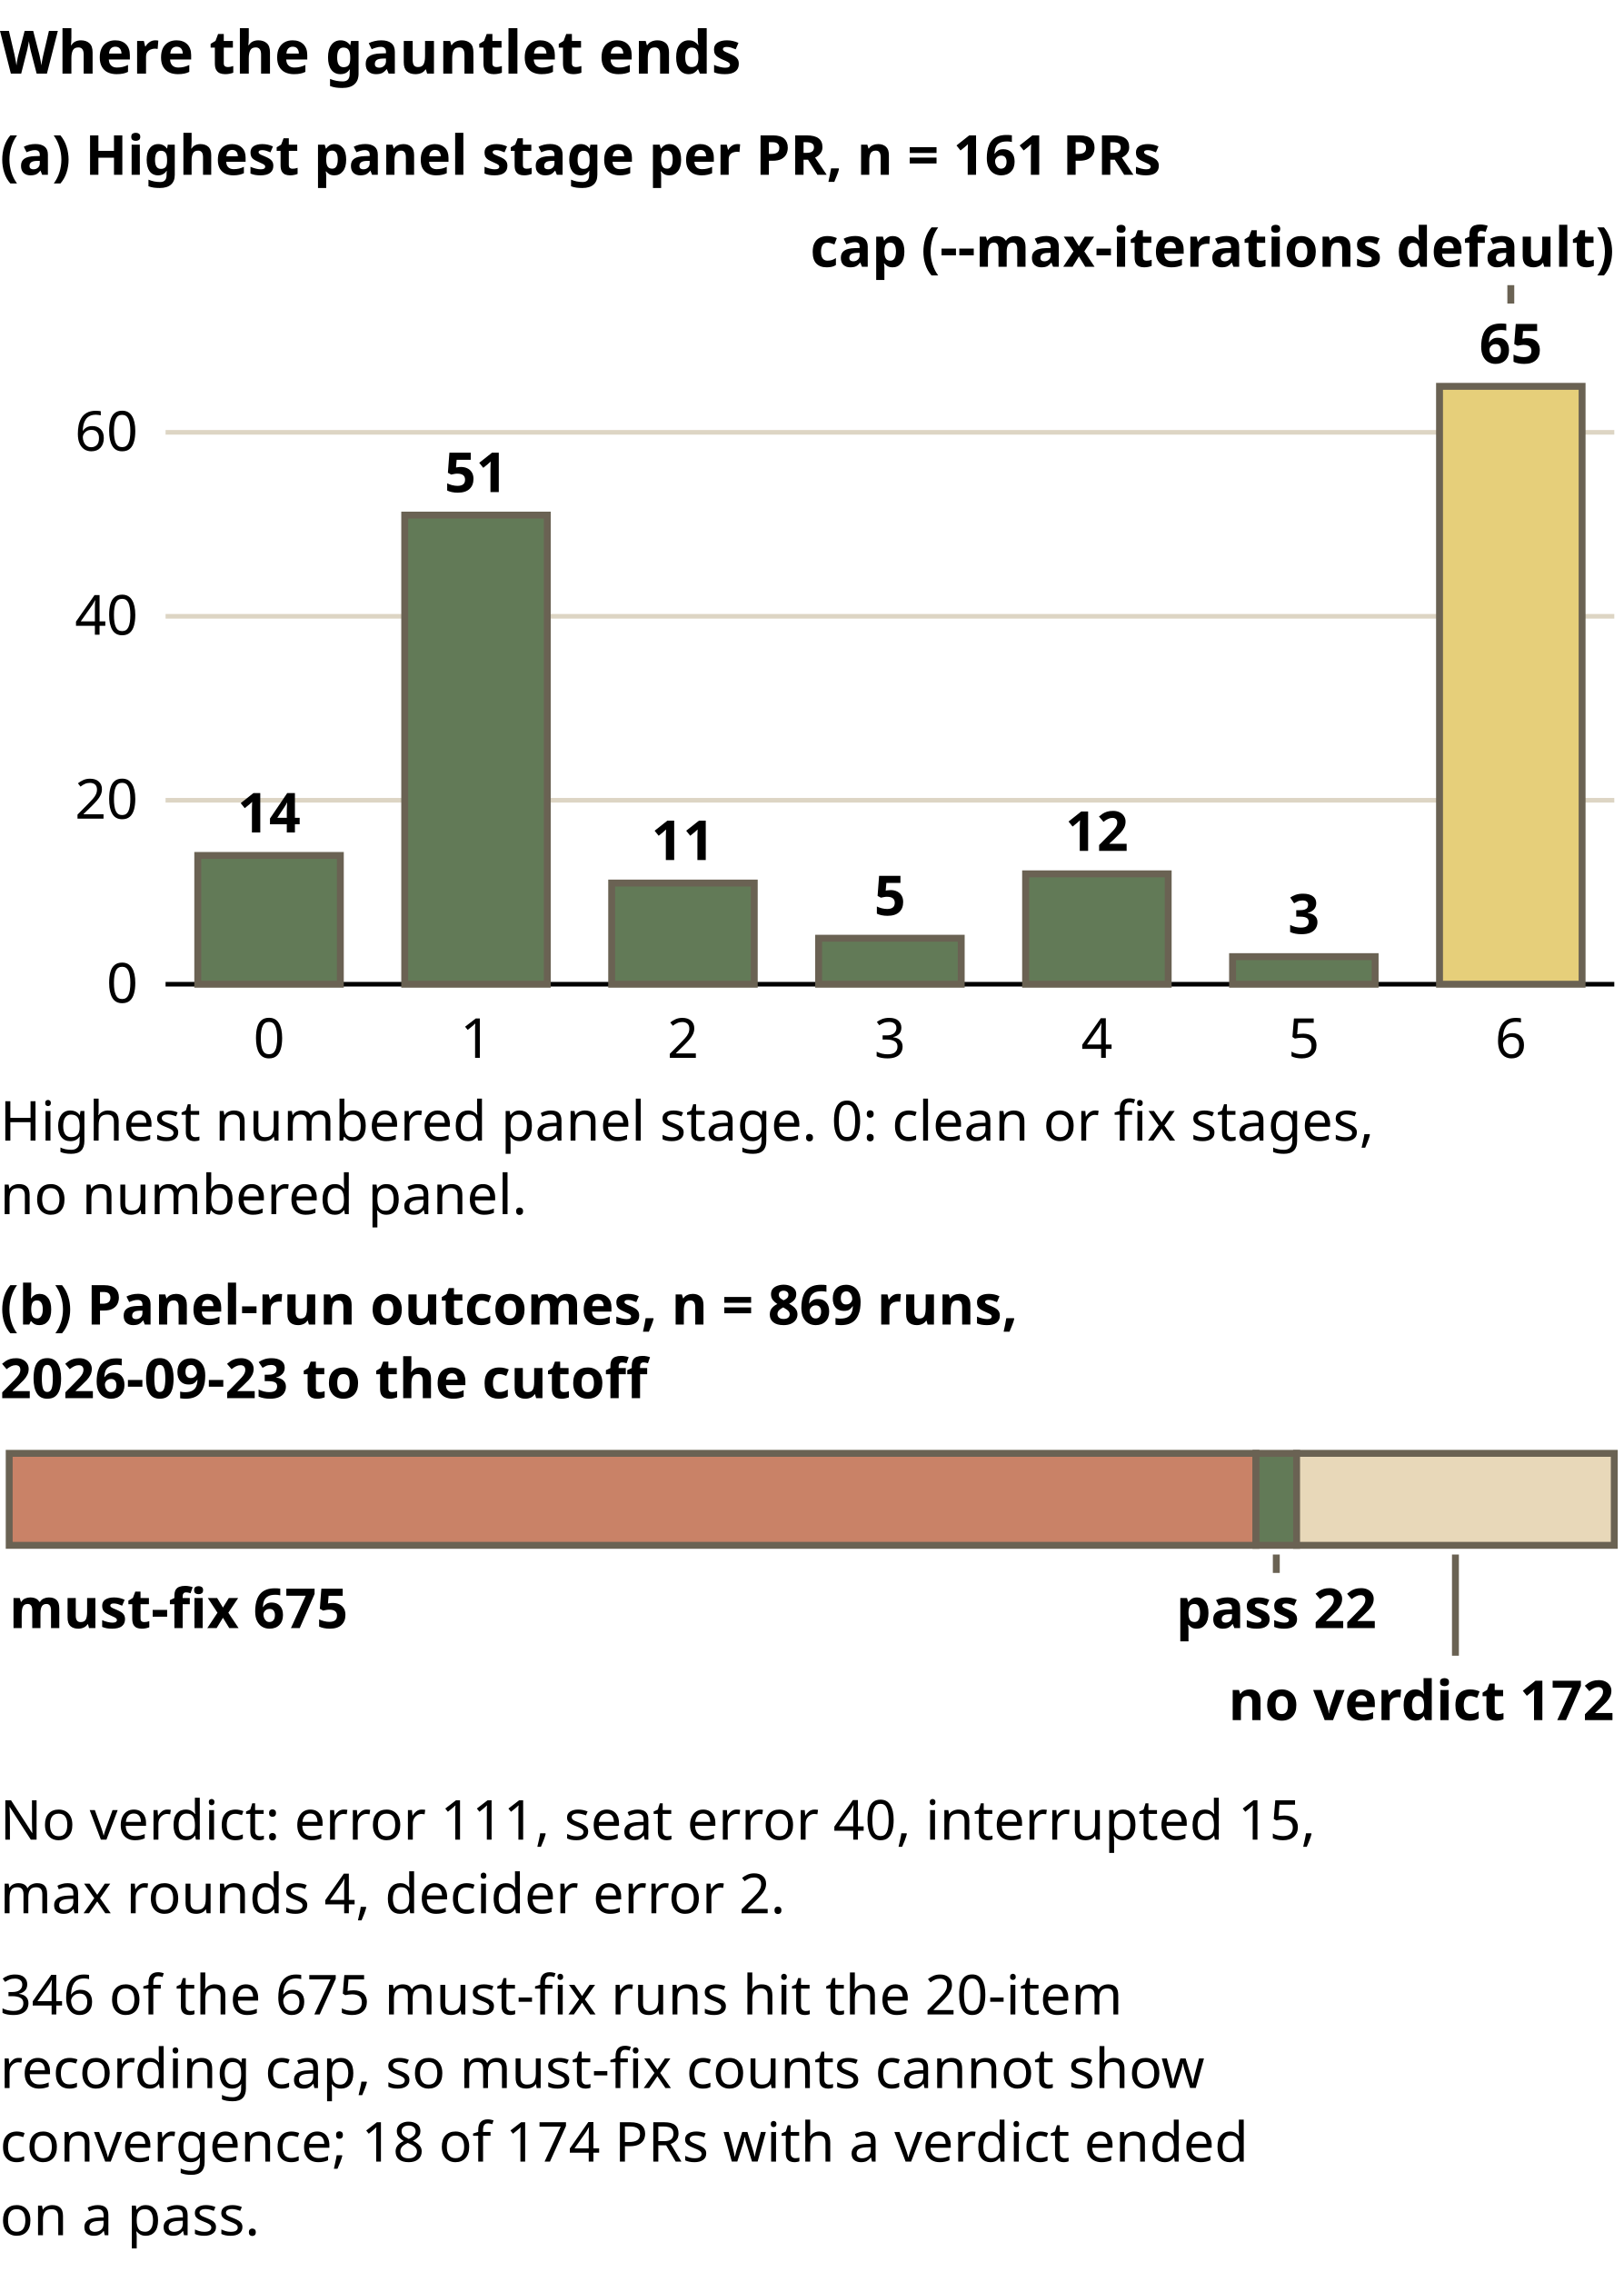
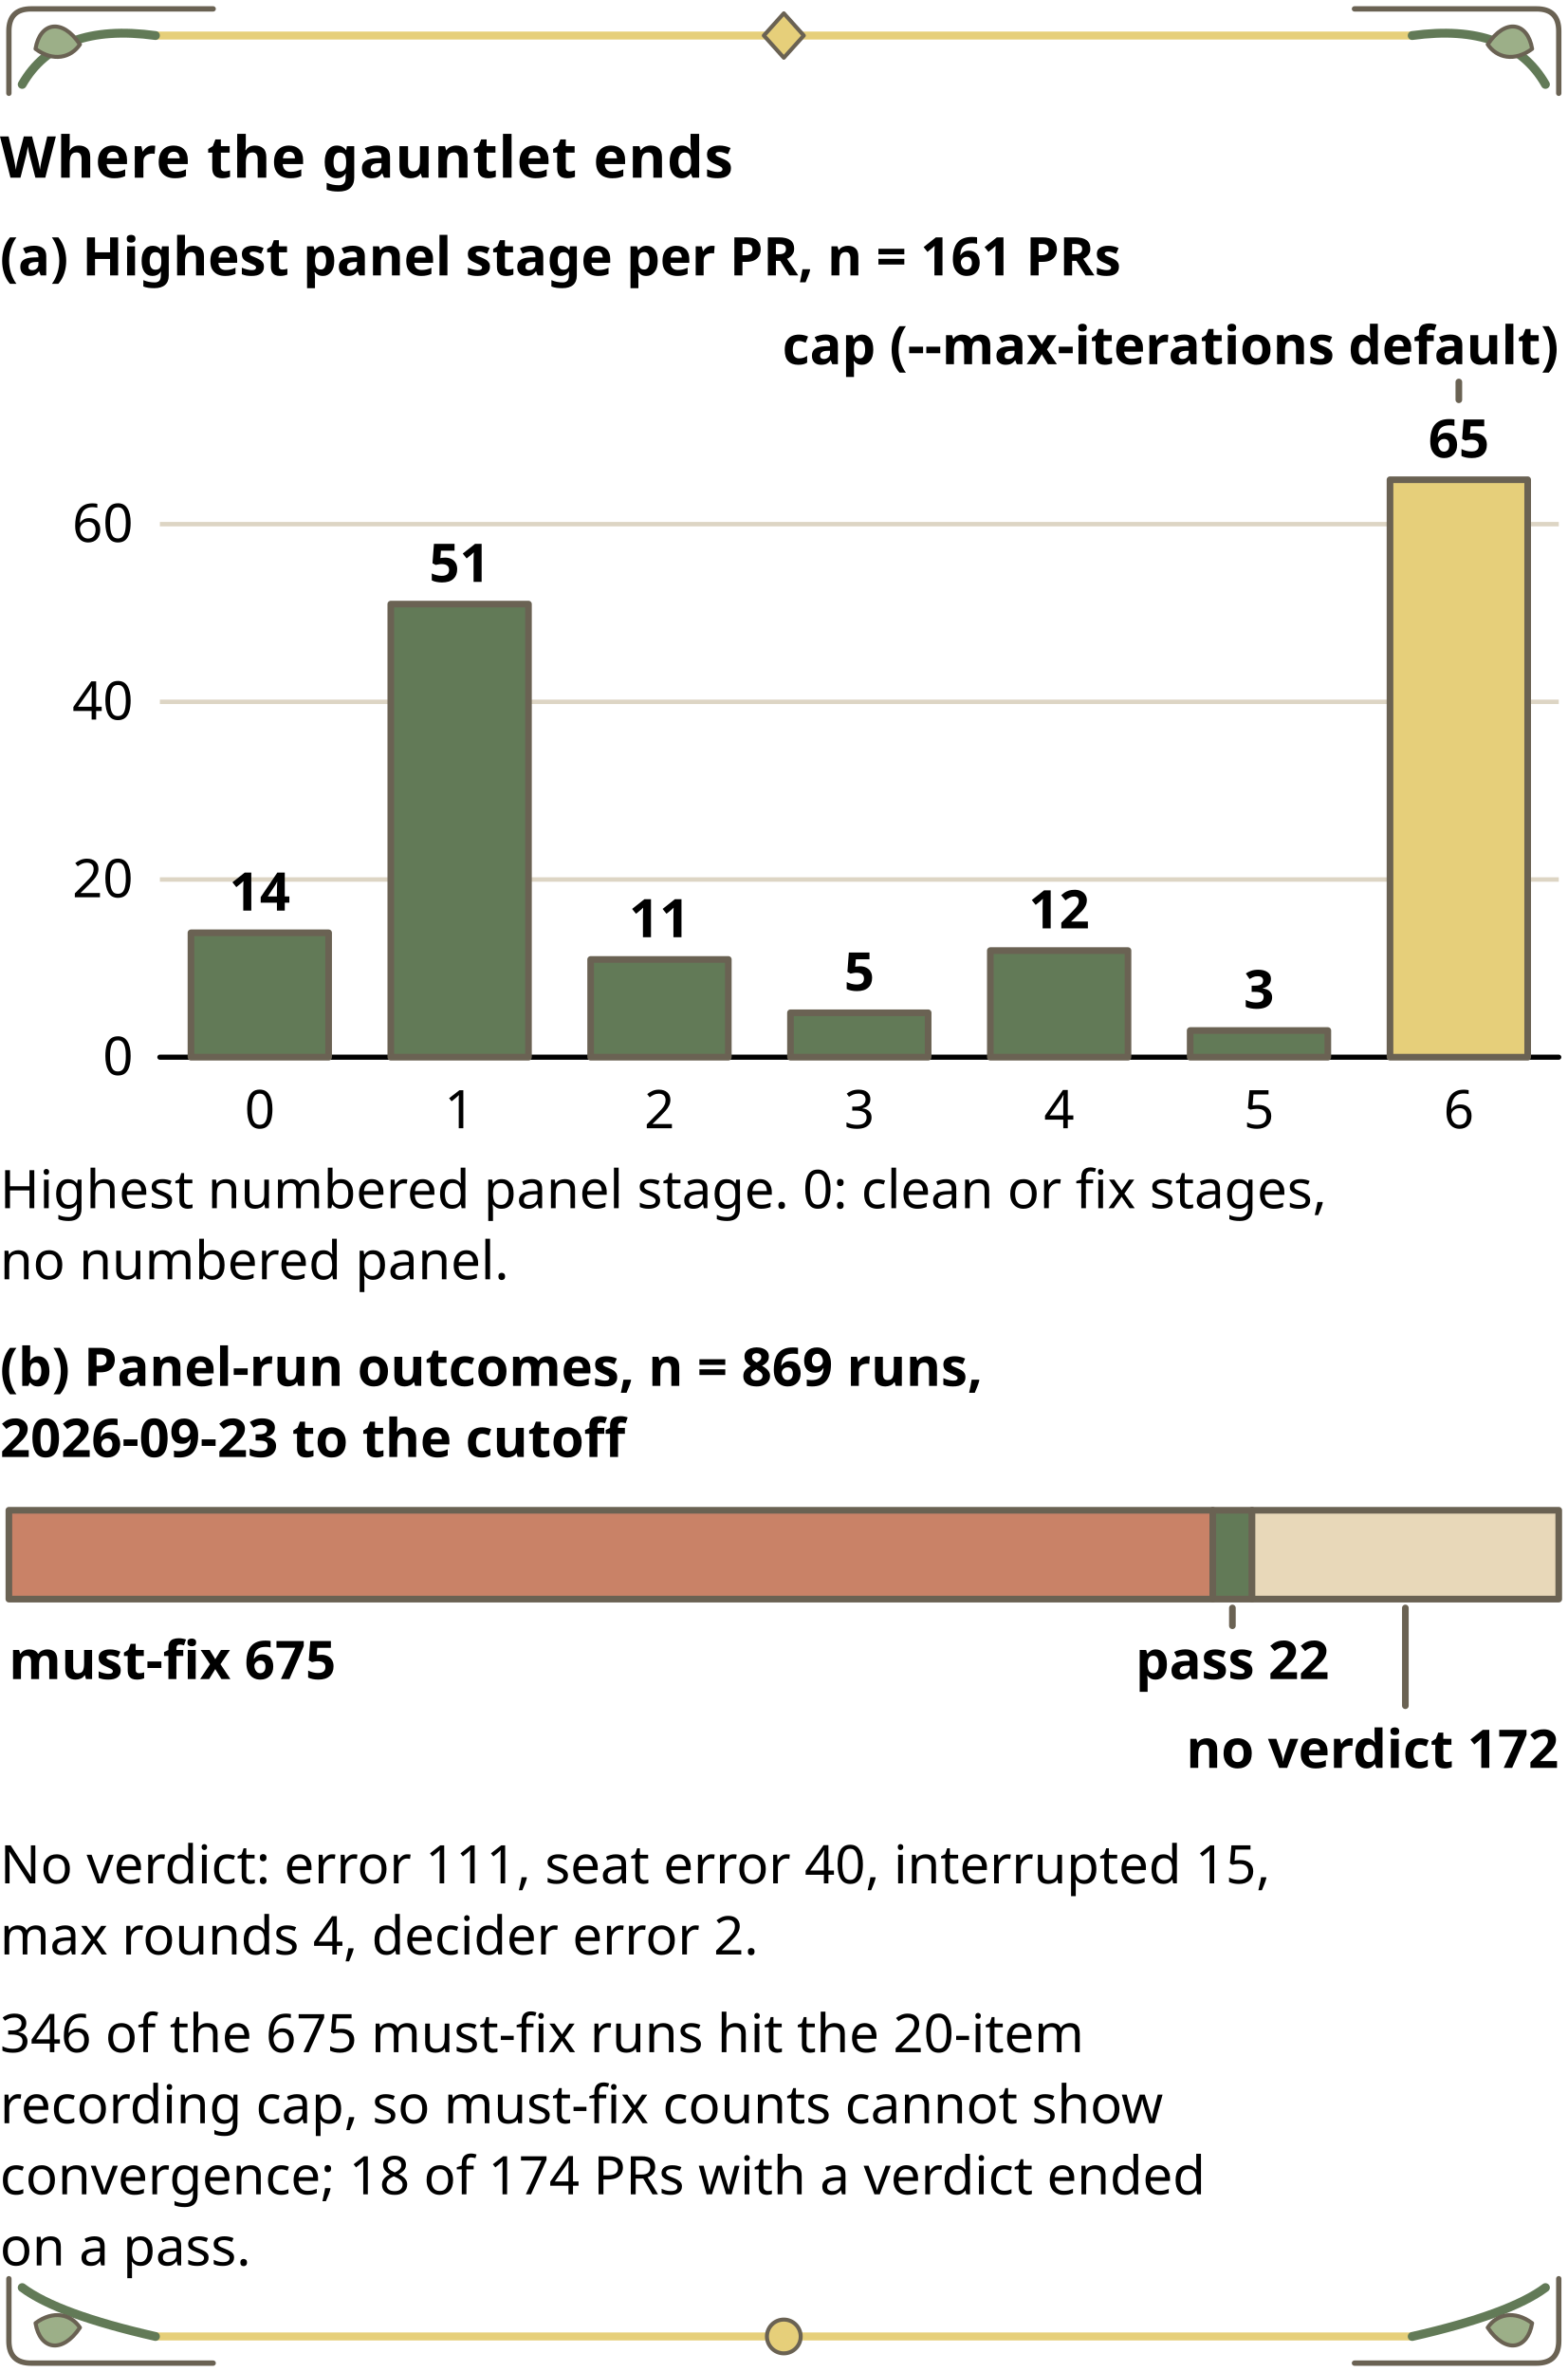
- <svg xmlns="http://www.w3.org/2000/svg" viewBox="0 0 353 494" role="img" aria-labelledby="equilibrium-e6-gauntlet-ends-title equilibrium-e6-gauntlet-ends-description" class="eq-chart" data-chart="E6" font-family="'Gill Sans', 'Gill Sans MT', Seravek, Candara, 'Noto Sans', 'Segoe UI', system-ui, sans-serif">
-   <text x="0" y="16" font-size="13" font-weight="600" fill="currentColor">Where the gauntlet ends</text>
-   <text x="0" y="38" font-size="12" font-weight="600" fill="currentColor">(a) Highest panel stage per PR, n = 161 PRs</text>
-   <path d="M36 214L351 214" fill="none" stroke="currentColor" stroke-width="1" />
-   <text x="30" y="218" font-size="12" text-anchor="end" fill="currentColor">0</text>
-   <path d="M36 174L351 174" fill="none" class="eq-grid" stroke="#DDD5C4" stroke-width="1" />
-   <text x="30" y="178" font-size="12" text-anchor="end" fill="currentColor">20</text>
-   <path d="M36 134L351 134" fill="none" class="eq-grid" stroke="#DDD5C4" stroke-width="1" />
-   <text x="30" y="138" font-size="12" text-anchor="end" fill="currentColor">40</text>
-   <path d="M36 94L351 94" fill="none" class="eq-grid" stroke="#DDD5C4" stroke-width="1" />
-   <text x="30" y="98" font-size="12" text-anchor="end" fill="currentColor">60</text>
-   <rect x="43" y="186" width="31" height="28" fill="#627A57" class="eq-outline" stroke="#6A6253" stroke-width="1.5" />
-   <text x="58.5" y="181" font-size="12" text-anchor="middle" font-weight="600" fill="currentColor">14</text>
-   <text x="58.5" y="230" font-size="12" text-anchor="middle" fill="currentColor">0</text>
-   <rect x="88" y="112" width="31" height="102" fill="#627A57" class="eq-outline" stroke="#6A6253" stroke-width="1.5" />
-   <text x="103.5" y="107" font-size="12" text-anchor="middle" font-weight="600" fill="currentColor">51</text>
-   <text x="103.5" y="230" font-size="12" text-anchor="middle" fill="currentColor">1</text>
-   <rect x="133" y="192" width="31" height="22" fill="#627A57" class="eq-outline" stroke="#6A6253" stroke-width="1.5" />
-   <text x="148.5" y="187" font-size="12" text-anchor="middle" font-weight="600" fill="currentColor">11</text>
-   <text x="148.5" y="230" font-size="12" text-anchor="middle" fill="currentColor">2</text>
-   <rect x="178" y="204" width="31" height="10" fill="#627A57" class="eq-outline" stroke="#6A6253" stroke-width="1.5" />
-   <text x="193.5" y="199" font-size="12" text-anchor="middle" font-weight="600" fill="currentColor">5</text>
-   <text x="193.5" y="230" font-size="12" text-anchor="middle" fill="currentColor">3</text>
-   <rect x="223" y="190" width="31" height="24" fill="#627A57" class="eq-outline" stroke="#6A6253" stroke-width="1.5" />
-   <text x="238.5" y="185" font-size="12" text-anchor="middle" font-weight="600" fill="currentColor">12</text>
-   <text x="238.5" y="230" font-size="12" text-anchor="middle" fill="currentColor">4</text>
-   <rect x="268" y="208" width="31" height="6" fill="#627A57" class="eq-outline" stroke="#6A6253" stroke-width="1.5" />
-   <text x="283.5" y="203" font-size="12" text-anchor="middle" font-weight="600" fill="currentColor">3</text>
-   <text x="283.5" y="230" font-size="12" text-anchor="middle" fill="currentColor">5</text>
-   <rect x="313" y="84" width="31" height="130" fill="#E6CF7A" class="eq-outline" stroke="#6A6253" stroke-width="1.5" />
-   <text x="328.5" y="79" font-size="12" text-anchor="middle" font-weight="600" fill="currentColor">65</text>
-   <text x="328.5" y="230" font-size="12" text-anchor="middle" fill="currentColor">6</text>
-   <text x="351" y="58" font-size="12" text-anchor="end" font-weight="600" fill="currentColor">cap (--max-iterations default)</text>
-   <path d="M328.5 62L328.5 66" fill="none" class="eq-outline" stroke="#6A6253" stroke-width="1.5" />
-   <text x="0" y="248" font-size="12" fill="currentColor">Highest numbered panel stage. 0: clean or fix stages,</text>
-   <text x="0" y="264" font-size="12" fill="currentColor">no numbered panel.</text>
-   <text x="0" y="288" font-size="12" font-weight="600" fill="currentColor">(b) Panel-run outcomes, n = 869 runs,</text>
-   <text x="0" y="304" font-size="12" font-weight="600" fill="currentColor">2026-09-23 to the cutoff</text>
-   <rect x="2" y="316" width="271.09" height="20" fill="#C98267" class="eq-outline" stroke="#6A6253" stroke-width="1.5" />
-   <rect x="273.09" y="316" width="8.84" height="20" fill="#627A57" class="eq-outline" stroke="#6A6253" stroke-width="1.5" />
-   <rect x="281.92" y="316" width="69.08" height="20" fill="#E8D8B9" class="eq-outline" stroke="#6A6253" stroke-width="1.5" />
-   <text x="2" y="354" font-size="12" font-weight="600" fill="currentColor">must-fix 675</text>
-   <path d="M277.51 338L277.51 342" fill="none" class="eq-outline" stroke="#6A6253" stroke-width="1.5" />
-   <text x="277.51" y="354" font-size="12" text-anchor="middle" font-weight="600" fill="currentColor">pass 22</text>
-   <path d="M316.46 338L316.46 360" fill="none" class="eq-outline" stroke="#6A6253" stroke-width="1.5" />
-   <text x="351" y="374" font-size="12" text-anchor="end" font-weight="600" fill="currentColor">no verdict 172</text>
-   <text x="0" y="400" font-size="12" fill="currentColor">No verdict: error 111, seat error 40, interrupted 15,</text>
-   <text x="0" y="416" font-size="12" fill="currentColor">max rounds 4, decider error 2.</text>
-   <text x="0" y="438" font-size="12" fill="currentColor">346 of the 675 must-fix runs hit the 20-item</text>
-   <text x="0" y="454" font-size="12" fill="currentColor">recording cap, so must-fix counts cannot show</text>
-   <text x="0" y="470" font-size="12" fill="currentColor">convergence; 18 of 174 PRs with a verdict ended</text>
-   <text x="0" y="486" font-size="12" fill="currentColor">on a pass.</text>
+ <svg xmlns="http://www.w3.org/2000/svg" viewBox="0 0 353 534" role="img" aria-labelledby="equilibrium-e6-gauntlet-ends-title equilibrium-e6-gauntlet-ends-description" class="eq-chart" data-chart="E6" font-family="'Gill Sans', 'Gill Sans MT', Seravek, Candara, 'Noto Sans', 'Segoe UI', system-ui, sans-serif" font-variant-numeric="tabular-nums">
+   <g aria-hidden="true">
+     <path d="M2 21V7Q2 2 7 2H48M351 21V7Q351 2 346 2H305M2 513V527Q2 532 7 532H48M351 513V527Q351 532 346 532H305" fill="none" class="eq-outline" stroke="#6A6253" stroke-width="1.2" stroke-linecap="round" stroke-linejoin="round" />
+     <path d="M35 8H318M35 526H318" fill="none" stroke="#E6CF7A" stroke-width="1.8" stroke-linecap="round" />
+     <path d="M5 19Q13 5 35 8M348 19Q340 5 318 8M5 515Q13 521 35 526M348 515Q340 521 318 526" fill="none" stroke="#627A57" stroke-width="2" stroke-linecap="round" />
+     <path d="M18 10C14 4 9 5 8 11C12 14 16 13 18 10ZM335 10C339 4 344 5 345 11C341 14 337 13 335 10ZM18 524C14 530 9 529 8 523C12 520 16 521 18 524ZM335 524C339 530 344 529 345 523C341 520 337 521 335 524Z" fill="#9CAF88" class="eq-outline" stroke="#6A6253" stroke-width="0.9" stroke-linecap="round" stroke-linejoin="round" />
+     <path d="M176.5 3L181 8L176.5 13L172 8Z" fill="#E6CF7A" class="eq-outline" stroke="#6A6253" stroke-width="0.9" stroke-linecap="round" stroke-linejoin="round" />
+     <circle cx="176.5" cy="526" r="3.8" fill="#E6CF7A" class="eq-outline" stroke="#6A6253" stroke-width="0.9" stroke-linecap="round" stroke-linejoin="round" />
+   </g>
+   <g transform="translate(0 24)">
+     <text x="0" y="16" font-size="13" font-weight="600" letter-spacing="0.18" fill="currentColor">Where the gauntlet ends</text>
+     <text x="0" y="38" font-size="12" font-weight="600" fill="currentColor">(a) Highest panel stage per PR, n = 161 PRs</text>
+     <path d="M36 214L351 214" fill="none" stroke="currentColor" stroke-width="1.15" stroke-linecap="round" />
+     <text x="30" y="218" font-size="12" text-anchor="end" fill="currentColor">0</text>
+     <path d="M36 174L351 174" fill="none" class="eq-grid" stroke="#DDD5C4" stroke-width="1" />
+     <text x="30" y="178" font-size="12" text-anchor="end" fill="currentColor">20</text>
+     <path d="M36 134L351 134" fill="none" class="eq-grid" stroke="#DDD5C4" stroke-width="1" />
+     <text x="30" y="138" font-size="12" text-anchor="end" fill="currentColor">40</text>
+     <path d="M36 94L351 94" fill="none" class="eq-grid" stroke="#DDD5C4" stroke-width="1" />
+     <text x="30" y="98" font-size="12" text-anchor="end" fill="currentColor">60</text>
+     <rect x="43" y="186" width="31" height="28" fill="#627A57" class="eq-outline" stroke="#6A6253" stroke-width="1.5" stroke-linecap="round" stroke-linejoin="round" />
+     <text x="58.5" y="181" font-size="12" text-anchor="middle" font-weight="600" fill="currentColor">14</text>
+     <text x="58.5" y="230" font-size="12" text-anchor="middle" fill="currentColor">0</text>
+     <rect x="88" y="112" width="31" height="102" fill="#627A57" class="eq-outline" stroke="#6A6253" stroke-width="1.5" stroke-linecap="round" stroke-linejoin="round" />
+     <text x="103.5" y="107" font-size="12" text-anchor="middle" font-weight="600" fill="currentColor">51</text>
+     <text x="103.5" y="230" font-size="12" text-anchor="middle" fill="currentColor">1</text>
+     <rect x="133" y="192" width="31" height="22" fill="#627A57" class="eq-outline" stroke="#6A6253" stroke-width="1.5" stroke-linecap="round" stroke-linejoin="round" />
+     <text x="148.5" y="187" font-size="12" text-anchor="middle" font-weight="600" fill="currentColor">11</text>
+     <text x="148.5" y="230" font-size="12" text-anchor="middle" fill="currentColor">2</text>
+     <rect x="178" y="204" width="31" height="10" fill="#627A57" class="eq-outline" stroke="#6A6253" stroke-width="1.5" stroke-linecap="round" stroke-linejoin="round" />
+     <text x="193.5" y="199" font-size="12" text-anchor="middle" font-weight="600" fill="currentColor">5</text>
+     <text x="193.5" y="230" font-size="12" text-anchor="middle" fill="currentColor">3</text>
+     <rect x="223" y="190" width="31" height="24" fill="#627A57" class="eq-outline" stroke="#6A6253" stroke-width="1.5" stroke-linecap="round" stroke-linejoin="round" />
+     <text x="238.5" y="185" font-size="12" text-anchor="middle" font-weight="600" fill="currentColor">12</text>
+     <text x="238.5" y="230" font-size="12" text-anchor="middle" fill="currentColor">4</text>
+     <rect x="268" y="208" width="31" height="6" fill="#627A57" class="eq-outline" stroke="#6A6253" stroke-width="1.5" stroke-linecap="round" stroke-linejoin="round" />
+     <text x="283.5" y="203" font-size="12" text-anchor="middle" font-weight="600" fill="currentColor">3</text>
+     <text x="283.5" y="230" font-size="12" text-anchor="middle" fill="currentColor">5</text>
+     <rect x="313" y="84" width="31" height="130" fill="#E6CF7A" class="eq-outline" stroke="#6A6253" stroke-width="1.5" stroke-linecap="round" stroke-linejoin="round" />
+     <text x="328.5" y="79" font-size="12" text-anchor="middle" font-weight="600" fill="currentColor">65</text>
+     <text x="328.5" y="230" font-size="12" text-anchor="middle" fill="currentColor">6</text>
+     <text x="351" y="58" font-size="12" text-anchor="end" font-weight="600" fill="currentColor">cap (--max-iterations default)</text>
+     <path d="M328.5 62L328.5 66" fill="none" class="eq-outline" stroke="#6A6253" stroke-width="1.5" stroke-linecap="round" stroke-linejoin="round" />
+     <text x="0" y="248" font-size="12" fill="currentColor">Highest numbered panel stage. 0: clean or fix stages,</text>
+     <text x="0" y="264" font-size="12" fill="currentColor">no numbered panel.</text>
+     <text x="0" y="288" font-size="12" font-weight="600" fill="currentColor">(b) Panel-run outcomes, n = 869 runs,</text>
+     <text x="0" y="304" font-size="12" font-weight="600" fill="currentColor">2026-09-23 to the cutoff</text>
+     <rect x="2" y="316" width="271.09" height="20" fill="#C98267" class="eq-outline" stroke="#6A6253" stroke-width="1.5" stroke-linecap="round" stroke-linejoin="round" />
+     <rect x="273.09" y="316" width="8.84" height="20" fill="#627A57" class="eq-outline" stroke="#6A6253" stroke-width="1.5" stroke-linecap="round" stroke-linejoin="round" />
+     <rect x="281.92" y="316" width="69.08" height="20" fill="#E8D8B9" class="eq-outline" stroke="#6A6253" stroke-width="1.5" stroke-linecap="round" stroke-linejoin="round" />
+     <text x="2" y="354" font-size="12" font-weight="600" fill="currentColor">must-fix 675</text>
+     <path d="M277.51 338L277.51 342" fill="none" class="eq-outline" stroke="#6A6253" stroke-width="1.5" stroke-linecap="round" stroke-linejoin="round" />
+     <text x="277.51" y="354" font-size="12" text-anchor="middle" font-weight="600" fill="currentColor">pass 22</text>
+     <path d="M316.46 338L316.46 360" fill="none" class="eq-outline" stroke="#6A6253" stroke-width="1.5" stroke-linecap="round" stroke-linejoin="round" />
+     <text x="351" y="374" font-size="12" text-anchor="end" font-weight="600" fill="currentColor">no verdict 172</text>
+     <text x="0" y="400" font-size="12" fill="currentColor">No verdict: error 111, seat error 40, interrupted 15,</text>
+     <text x="0" y="416" font-size="12" fill="currentColor">max rounds 4, decider error 2.</text>
+     <text x="0" y="438" font-size="12" fill="currentColor">346 of the 675 must-fix runs hit the 20-item</text>
+     <text x="0" y="454" font-size="12" fill="currentColor">recording cap, so must-fix counts cannot show</text>
+     <text x="0" y="470" font-size="12" fill="currentColor">convergence; 18 of 174 PRs with a verdict ended</text>
+     <text x="0" y="486" font-size="12" fill="currentColor">on a pass.</text>
+   </g>
</svg>
